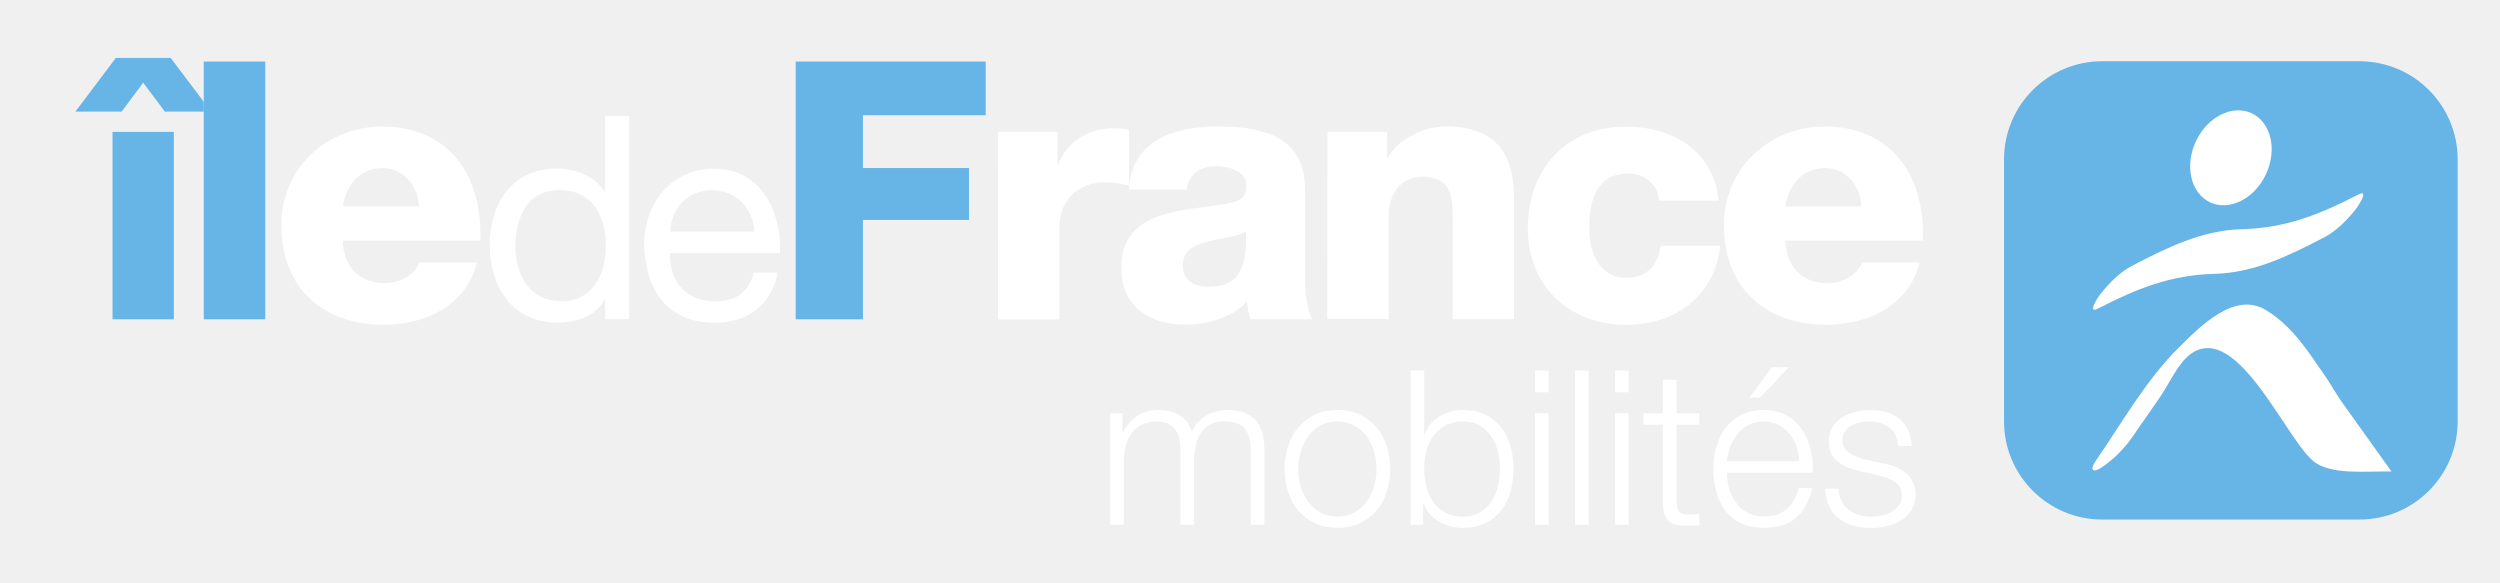
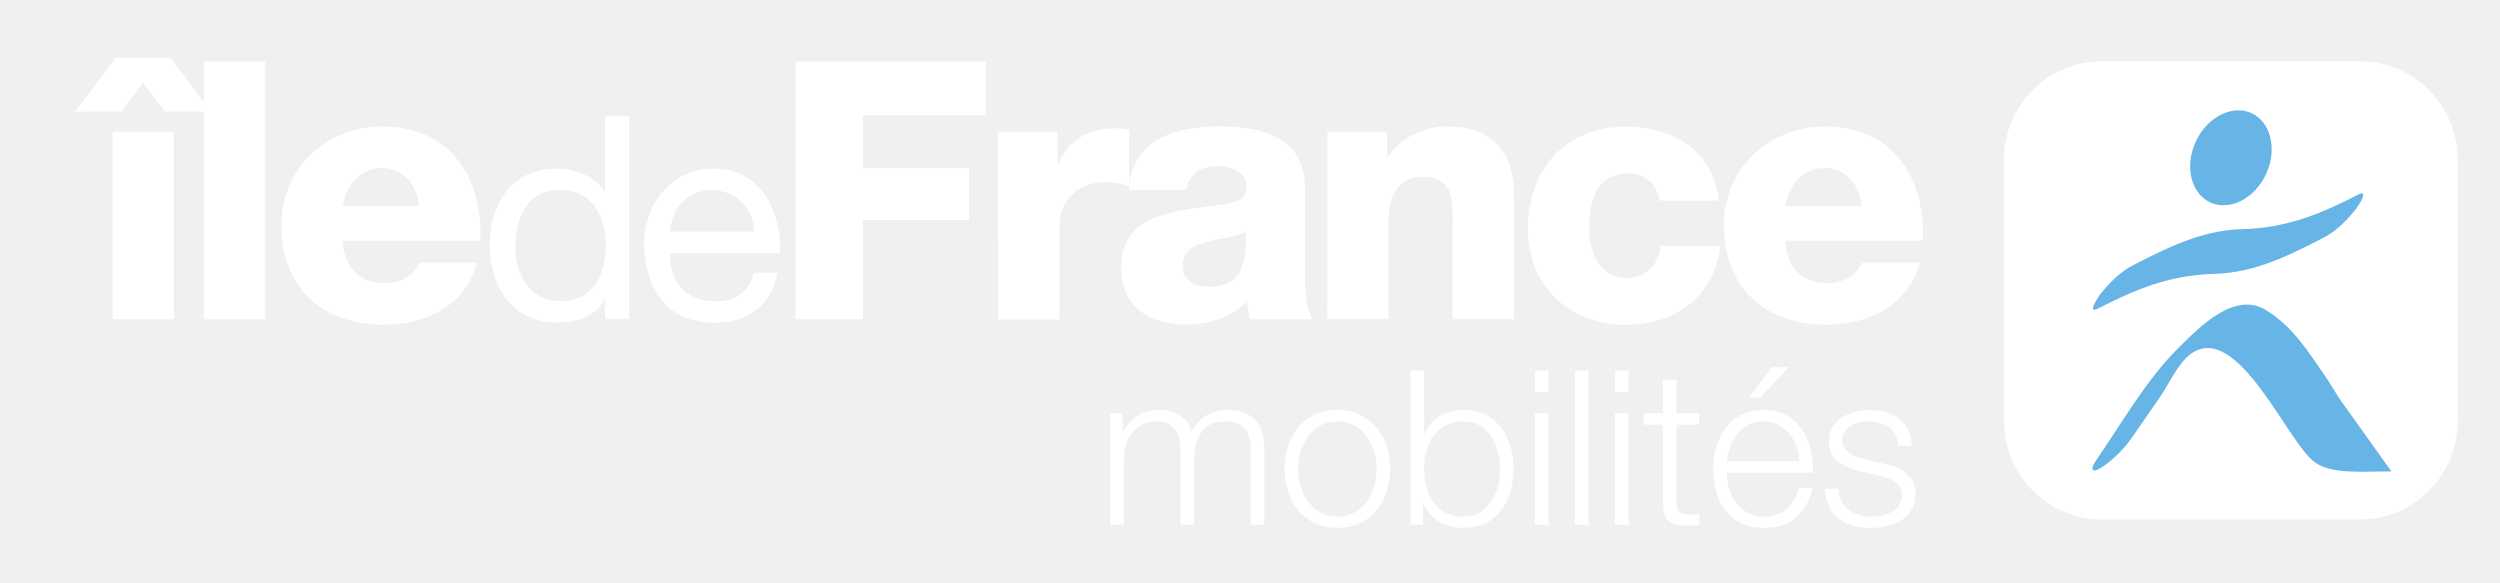
<svg xmlns="http://www.w3.org/2000/svg" enable-background="new 0 0 6133.9 1429.2" version="1.1" viewBox="0 0 6133.9 1429.2" xml:space="preserve">
-   <path d="m5789.2 150.3h-631.4c-133 0-240.8 107.8-240.8 240.8v642.8c0 133 107.8 240.8 240.8 240.8h631.4c133 0 240.8-107.8 240.8-240.8v-642.8c0-133-107.8-240.8-240.8-240.8z" fill="#67B4E7" />
-   <path d="m5422.9 496.6c47.5 22 109-9.1 137-69.5s12.1-127.3-35.4-149.3c-47.5-22.1-109 9-137 69.5-28 60.4-12.1 127.2 35.4 149.3z" fill="#fff" />
-   <path d="m5147.9 756.9c94.1-48.6 178-82.2 285.2-85 99.3-2.6 183.6-45.2 269.8-89.7 30.3-15.8 57.3-43.8 78.3-70.4 4.2-5.6 33.6-49.3 4.7-34.3-94.1 48.6-177.5 82-284.7 84.8-99.3 2.6-184.1 45.4-270.3 89.9-30.3 15.8-57.3 43.8-78.3 70.4-4.2 5.6-33.6 49.3-4.7 34.3z" fill="#fff" />
-   <path d="m5707.4 926.5c-42.9-61.9-81.2-125.2-147.6-165.6-77.9-47.9-163.7 42.4-214.9 92.8-80.2 79.4-139.3 185.2-203.4 277.8-15.2 22.2-6.5 29.8 15.2 15.2 29.5-19.6 56.3-46.9 76.1-75.9 22.6-32.7 45.2-65.3 67.8-97.9 21.2-30.8 43.8-83 75.2-105 115.7-81.6 237.9 222.3 305.3 267.5 41.5 27.8 114.8 21.4 162.3 21.4h24.2l-123.5-172.8c-13.7-19.9-25.5-41.3-36.7-57.5z" fill="#fff" />
-   <g fill="#67B4E7">
+   <path d="m5789.2 150.3h-631.4c-133 0-240.8 107.8-240.8 240.8v642.8c0 133 107.8 240.8 240.8 240.8h631.4c133 0 240.8-107.8 240.8-240.8v-642.8c0-133-107.8-240.8-240.8-240.8z" fill="#FFFFFF" />
+   <path d="m5422.9 496.6c47.5 22 109-9.1 137-69.5s12.1-127.3-35.4-149.3c-47.5-22.1-109 9-137 69.5-28 60.4-12.1 127.2 35.4 149.3z" fill="#67B4E7" />
+   <path d="m5147.9 756.9c94.1-48.6 178-82.2 285.2-85 99.3-2.6 183.6-45.2 269.8-89.7 30.3-15.8 57.3-43.8 78.3-70.4 4.2-5.6 33.6-49.3 4.7-34.3-94.1 48.6-177.5 82-284.7 84.8-99.3 2.6-184.1 45.4-270.3 89.9-30.3 15.8-57.3 43.8-78.3 70.4-4.2 5.6-33.6 49.3-4.7 34.3z" fill="#67B4E7" />
+   <path d="m5707.4 926.5c-42.9-61.9-81.2-125.2-147.6-165.6-77.9-47.9-163.7 42.4-214.9 92.8-80.2 79.4-139.3 185.2-203.4 277.8-15.2 22.2-6.5 29.8 15.2 15.2 29.5-19.6 56.3-46.9 76.1-75.9 22.6-32.7 45.2-65.3 67.8-97.9 21.2-30.8 43.8-83 75.2-105 115.7-81.6 237.9 222.3 305.3 267.5 41.5 27.8 114.8 21.4 162.3 21.4h24.2l-123.5-172.8c-13.7-19.9-25.5-41.3-36.7-57.5z" fill="#67B4E7" />
+   <g fill="#FFFFFF">
    <rect x="276.1" y="323.6" width="150.4" height="459.8" />
    <polygon points="418.8 142.1 284.2 142.1 185 273.9 298.4 273.9 351.3 202.9 404.6 273.9 500 273.9 500 249.9" />
    <polygon points="500 151 500 249.9 500 273.9 500 783.4 650.8 783.4 650.8 151" />
    <path fill="#FFFFFF" d="m840.7 506.2h187.2c-2.8-51.6-39.2-93.9-89.3-93.9-53 0-88.6 38.1-97.5 93.9h-0.4zm0 84c2.8 62.9 38.8 104.5 102.8 104.5 36 0 71.7-16.9 85.8-50.5h140.9c-27.5 106.3-126.1 152.5-228.5 152.5-149.7 0-251.4-90.4-251.4-244.4 0-140.9 112.6-241.9 247.9-241.9 164.9 0 247.2 123.9 240.1 280h-337.6v-0.2z" />
    <path fill="#FFFFFF" d="m1376.1 739.3c79.8 0 110.5-68.5 110.5-136.3 0-71.3-32.1-136.7-113.7-136.7-80.9 0-108.4 68.9-108.4 139.5 0 67.8 35 133.1 111.6 133.1m167.7 44.1h-59.3v-48.7h-1.4c-19.4 39.5-65.7 57.2-115.1 57.2-111.2 0-166.3-88.3-166.3-190 0-102 54.4-187.9 164.9-187.9 36.7 0 90 13.8 116.5 56.5h1.4v-185.7h59.3v498.6z" />
    <path fill="#FFFFFF" d="m1643.7 568.3h207.3c-2.8-56.5-45.2-101.7-104.2-101.7-62.1 0.1-99.2 46.7-103.1 101.7zm264.5 100.7c-15.9 79.5-73.4 122.9-154.3 122.9-115.5 0-169.8-79.5-173.4-190 0-108.4 71.3-187.9 169.8-187.9 127.8 0 167 119.4 163.5 206.9h-270.1c-2.1 62.9 33.5 118.6 112.3 118.6 49.1 0 83-24 93.6-70.6h58.6m0 0.1z" />
    <polygon points="1952.3 783.4 1952.3 151 2418.5 151 2418.5 282.7 2117.3 282.7 2117.3 412.3 2377.5 412.3 2377.5 539.7 2117.3 539.7 2117.3 783.4" />
    <path fill="#FFFFFF" d="m2448.5 323.6h146.2v80.5h1.8c22.2-58.6 73.4-89.3 138.4-89.3 11.3 0 23.7 1.1 35.3 3.9v137c-19.4-5.3-37.1-8.8-57.6-8.8-74.2 0-113.3 51.6-113.3 109.1v227.8h-150.4m-0.1-0.1v-459.7 459.7z" />
    <path fill="#FFFFFF" d="m2964.7 703.6c71.7 0 95.7-40.6 92.2-135.6-21.2 13.1-60.4 15.9-92.9 24.7-33.5 7.8-62.1 22.2-62.1 58.6 0 37.1 28.9 52.3 62.8 52.3m-194.9-238.4c2.8-60 31.1-99.2 71.7-123.2 40.6-23 93.9-31.8 146.2-31.8 108.8 0 214.3 24 214.3 154.3v200.9c0 38.8 0 81.6 17.7 117.9h-151.5c-5.3-14.5-7.1-28.2-8.8-43.4-38.8 40.6-96.4 56.5-151.5 56.5-87.6 0-156.8-44.1-156.8-139.1 0-149.7 163.1-138.1 267.3-159.3 25.8-5.3 39.9-14.1 39.9-42.4 0-34.6-41.3-47.7-72.4-47.7-41.7 0-68.2 18.7-75.2 57.6h-140.9v-0.3z" />
    <path fill="#FFFFFF" d="m3257.1 323.6h146.2v62.9h1.8c27.5-47 89.3-76.3 144.1-76.3 153.3 0 165.6 111.6 165.6 178v294.8h-150.4v-222.4c0-62.9 7.1-126.8-75.6-126.8-56.5 0-81.6 47.7-81.6 98.2v250.7h-150.8m0 0v-459.8 459.8z" />
    <path fill="#FFFFFF" d="m4070.3 492.1c-1.1-38.8-35.7-66.4-73.4-66.4-84 0-97.5 71.7-97.5 135.6 0 59.3 25.8 120.4 89.3 120.4 51.9 0 78.7-30 85.8-78.7h146.2c-13.4 122.9-109.1 193.9-231.3 193.9-138.1 0-240.8-94.6-240.8-235.5 0-146.2 93.2-250.7 240.8-250.7 114.4 0 216.5 60.4 227.1 181.5m0-0.1h-146.2 146.2z" />
    <path fill="#FFFFFF" d="m4380.4 506.2h186.8c-2.5-51.6-38.8-93.9-89.3-93.9-53.4 0-88.7 38.1-97.5 93.9zm0 84c2.8 62.9 38.8 104.5 102.8 104.5 36.4 0 71.7-16.9 85.8-50.5h140.9c-27.5 106.3-126.1 152.5-228.8 152.5-149.7 0-251.4-90.4-251.4-244.4 0-140.9 112.6-241.9 247.9-241.9 164.9 0 247.2 123.9 240.1 280h-337.7l0.4-0.2z" />
  </g>
  <path fill="#FFFFFF" d="m2754.2 1013.9v46.1h1.6c8.8-17 20.4-30.2 34.8-39.8 14.3-9.5 32.7-14.3 55-14.3 18.1 0 34.4 4.4 49.1 13.3 14.7 8.8 24.5 22.3 29.5 40.3 8.1-18 20.2-31.5 36.1-40.3s32.9-13.3 51-13.3c60.5 0 90.8 32 90.8 96v185.6h-33.4v-184c0-22.6-4.8-39.9-14.3-51.7-9.6-11.8-26.4-17.8-50.4-17.8-14.5 0-26.5 2.7-36.1 8.2s-17.2 12.8-22.8 22c-5.7 9.2-9.6 19.7-11.9 31.6-2.3 11.8-3.5 24.1-3.5 36.9v154.8h-33.4v-185.6c0-9.2-1-17.9-2.9-26.2s-5.1-15.6-9.6-21.7c-4.4-6.2-10.4-11-17.8-14.6-7.4-3.5-16.5-5.3-27.1-5.3-14.2 0-26.5 2.6-36.9 7.7s-18.9 12.2-25.5 21.2-11.4 19.6-14.6 31.8-4.8 25.5-4.8 40v152.7h-33.4v-273.6h30.5z" />
  <path fill="#FFFFFF" d="m3336.9 1017.6c16.1 7.8 29.6 18.2 40.6 31.3s19.3 28.4 25 45.9 8.5 36.2 8.5 55.9c0 19.8-2.8 38.4-8.5 55.9s-14 32.8-25 45.9-24.5 23.4-40.6 31-34.6 11.4-55.5 11.4-39.4-3.8-55.5-11.4-29.6-17.9-40.6-31-19.3-28.4-25-45.9-8.5-36.1-8.5-55.9 2.8-38.4 8.5-55.9 14-32.8 25-45.9 24.5-23.5 40.6-31.3 34.6-11.7 55.5-11.7c20.9 0.1 39.4 4 55.5 11.7zm-97.5 26.5c-12 6.7-22 15.6-30 26.5-8 11-14 23.4-18.1 37.4s-6.1 28.2-6.1 42.7 2 28.7 6.1 42.7 10.1 26.4 18.1 37.4 18 19.8 30 26.5 26 10.1 41.9 10.1 29.9-3.4 41.9-10.1 22-15.6 30-26.5c8-11 14-23.4 18.1-37.4s6.1-28.2 6.1-42.7-2-28.7-6.1-42.7-10.1-26.4-18.1-37.4-18-19.8-30-26.5-26-10.1-41.9-10.1-29.8 3.4-41.9 10.1z" />
  <path fill="#FFFFFF" d="m3494.3 908.9v157h1.1c3.5-9.9 8.6-18.6 15.1-26s14.1-13.7 22.6-18.8 17.7-8.9 27.6-11.4 19.8-3.7 29.7-3.7c20.9 0 39 3.9 54.4 11.7s28.2 18.3 38.5 31.6 17.9 28.6 22.8 46.1c5 17.5 7.4 36 7.4 55.4s-2.5 37.9-7.4 55.4c-5 17.5-12.6 32.9-22.8 46.1-10.3 13.3-23.1 23.7-38.5 31.3s-33.5 11.4-54.4 11.4c-22.3 0-42.2-5.1-59.7-15.4-17.5-10.2-30.2-24.9-38-44h-1.1v52h-30.8v-378.7h33.5zm180.8 199.7c-3.4-14-8.7-26.4-15.9-37.4-7.3-11-16.5-19.9-27.9-26.8-11.3-6.9-25-10.3-40.9-10.3-17.7 0-32.7 3.4-44.9 10.3s-22.1 15.8-29.7 26.8-13.1 23.4-16.5 37.4-5 28-5 42.2c0 14.1 1.7 28.2 5 42.2 3.4 14 8.8 26.4 16.5 37.4 7.6 11 17.5 19.9 29.7 26.8s27.2 10.3 44.9 10.3c15.9 0 29.5-3.4 40.9-10.3 11.3-6.9 20.6-15.8 27.9-26.8s12.6-23.4 15.9-37.4c3.4-14 5-28 5-42.2s-1.7-28.3-5-42.2z" />
  <path fill="#FFFFFF" d="m3799.6 908.9v53.6h-33.4v-53.6h33.4zm0 105v273.6h-33.4v-273.6h33.4z" />
  <path fill="#FFFFFF" d="m3897.8 908.9v378.6h-33.4v-378.6h33.4z" />
  <path fill="#FFFFFF" d="m3996 908.9v53.6h-33.4v-53.6h33.4zm0 105v273.6h-33.4v-273.6h33.4z" />
  <path fill="#FFFFFF" d="m4169.1 1013.9v28.1h-55.7v184.5c0 11 1.5 19.5 4.5 25.7s10.5 9.6 22.6 10.3c9.6 0 19.1-0.5 28.7-1.6v28.1c-5 0-9.9 0.2-14.9 0.5s-9.9 0.5-14.9 0.5c-22.3 0-37.9-4.3-46.7-13-8.9-8.7-13.1-24.7-12.7-48v-187h-47.8v-28.1h47.8v-82.2h33.4v82.2h55.7z" />
  <path fill="#FFFFFF" d="m4242.1 1197.1c3.4 12.9 8.8 24.5 16.2 34.7 7.4 10.3 16.8 18.7 28.1 25.5 11.3 6.7 25 10.1 40.9 10.1 24.4 0 43.5-6.4 57.3-19.1s23.4-29.7 28.7-50.9h33.4c-7.1 31.1-20.1 55.2-39 72.1-18.9 17-45.8 25.5-80.4 25.5-21.6 0-40.3-3.8-56-11.4-15.8-7.6-28.6-18-38.5-31.3s-17.3-28.6-22-46.1c-4.8-17.5-7.2-36-7.2-55.4 0-18 2.4-35.7 7.2-53s12.1-32.8 22-46.4 22.7-24.6 38.5-32.9c15.7-8.3 34.4-12.5 56-12.5 21.9 0 40.7 4.4 56.3 13.3 15.6 8.8 28.2 20.4 38 34.7 9.7 14.3 16.7 30.8 21 49.3 4.2 18.6 6 37.4 5.3 56.5h-210.9c0 12 1.7 24.4 5.1 37.3zm165.6-102.1c-4.1-11.7-9.8-22-17.3-31-7.4-9-16.5-16.3-27.1-21.7-10.6-5.5-22.7-8.2-36.1-8.2-13.8 0-26 2.7-36.6 8.2s-19.6 12.7-27.1 21.7c-7.4 9-13.4 19.4-17.8 31.3-4.4 11.8-7.4 24-8.8 36.3h177.3c-0.2-12.7-2.4-24.9-6.5-36.6zm-116-119.3 55.7-74.8h41.4l-70.1 74.8h-27z" />
  <path fill="#FFFFFF" d="m4650.6 1067.2c-3.9-7.6-9.1-13.9-15.7-18.8s-14.1-8.6-22.6-10.9-17.5-3.4-27.1-3.4c-7.4 0-15 0.8-22.6 2.4s-14.6 4.2-21 8c-6.4 3.7-11.5 8.6-15.4 14.6s-5.8 13.4-5.8 22.3c0 7.4 1.9 13.7 5.6 18.8s8.4 9.5 14.1 13 11.9 6.5 18.6 8.7c6.7 2.3 12.9 4.2 18.6 5.6l44.6 10.1c9.6 1.4 19 4 28.4 7.7s17.7 8.6 25 14.6 13.2 13.4 17.8 22.3c4.6 8.8 6.9 19.3 6.9 31.3 0 14.8-3.4 27.5-10.1 37.9s-15.3 18.9-25.8 25.5c-10.4 6.5-22.2 11.2-35.3 14.1-13.1 2.8-26 4.2-38.8 4.2-32.2 0-58.3-7.6-78.3-22.8s-31.4-39.6-34.2-73.2h33.4c1.4 22.6 9.6 39.7 24.7 51.2 15 11.5 33.7 17.2 56 17.2 8.1 0 16.5-0.9 25.2-2.7s16.7-4.8 24.2-9c7.4-4.2 13.5-9.6 18.3-16.2 4.8-6.5 7.2-14.6 7.2-24.1 0-8.1-1.7-14.9-5-20.4-3.4-5.5-7.9-10.1-13.5-13.8-5.7-3.7-12.1-6.8-19.4-9.3s-14.6-4.6-22-6.4l-43-9.5c-11-2.8-21.1-6.1-30.3-9.8s-17.3-8.3-24.2-13.8-12.3-12.2-16.2-20.2-5.8-17.8-5.8-29.4c0-13.8 3.1-25.6 9.3-35.5s14.2-17.8 24.2-23.9c9.9-6 21-10.4 33.2-13.3 12.2-2.8 24.3-4.2 36.4-4.2 13.8 0 26.6 1.8 38.5 5.3s22.3 9 31.3 16.4 16.2 16.6 21.5 27.6 8.3 23.9 9 38.7h-33.5c-0.4-10.4-2.5-19.3-6.4-26.9z" />
</svg>
